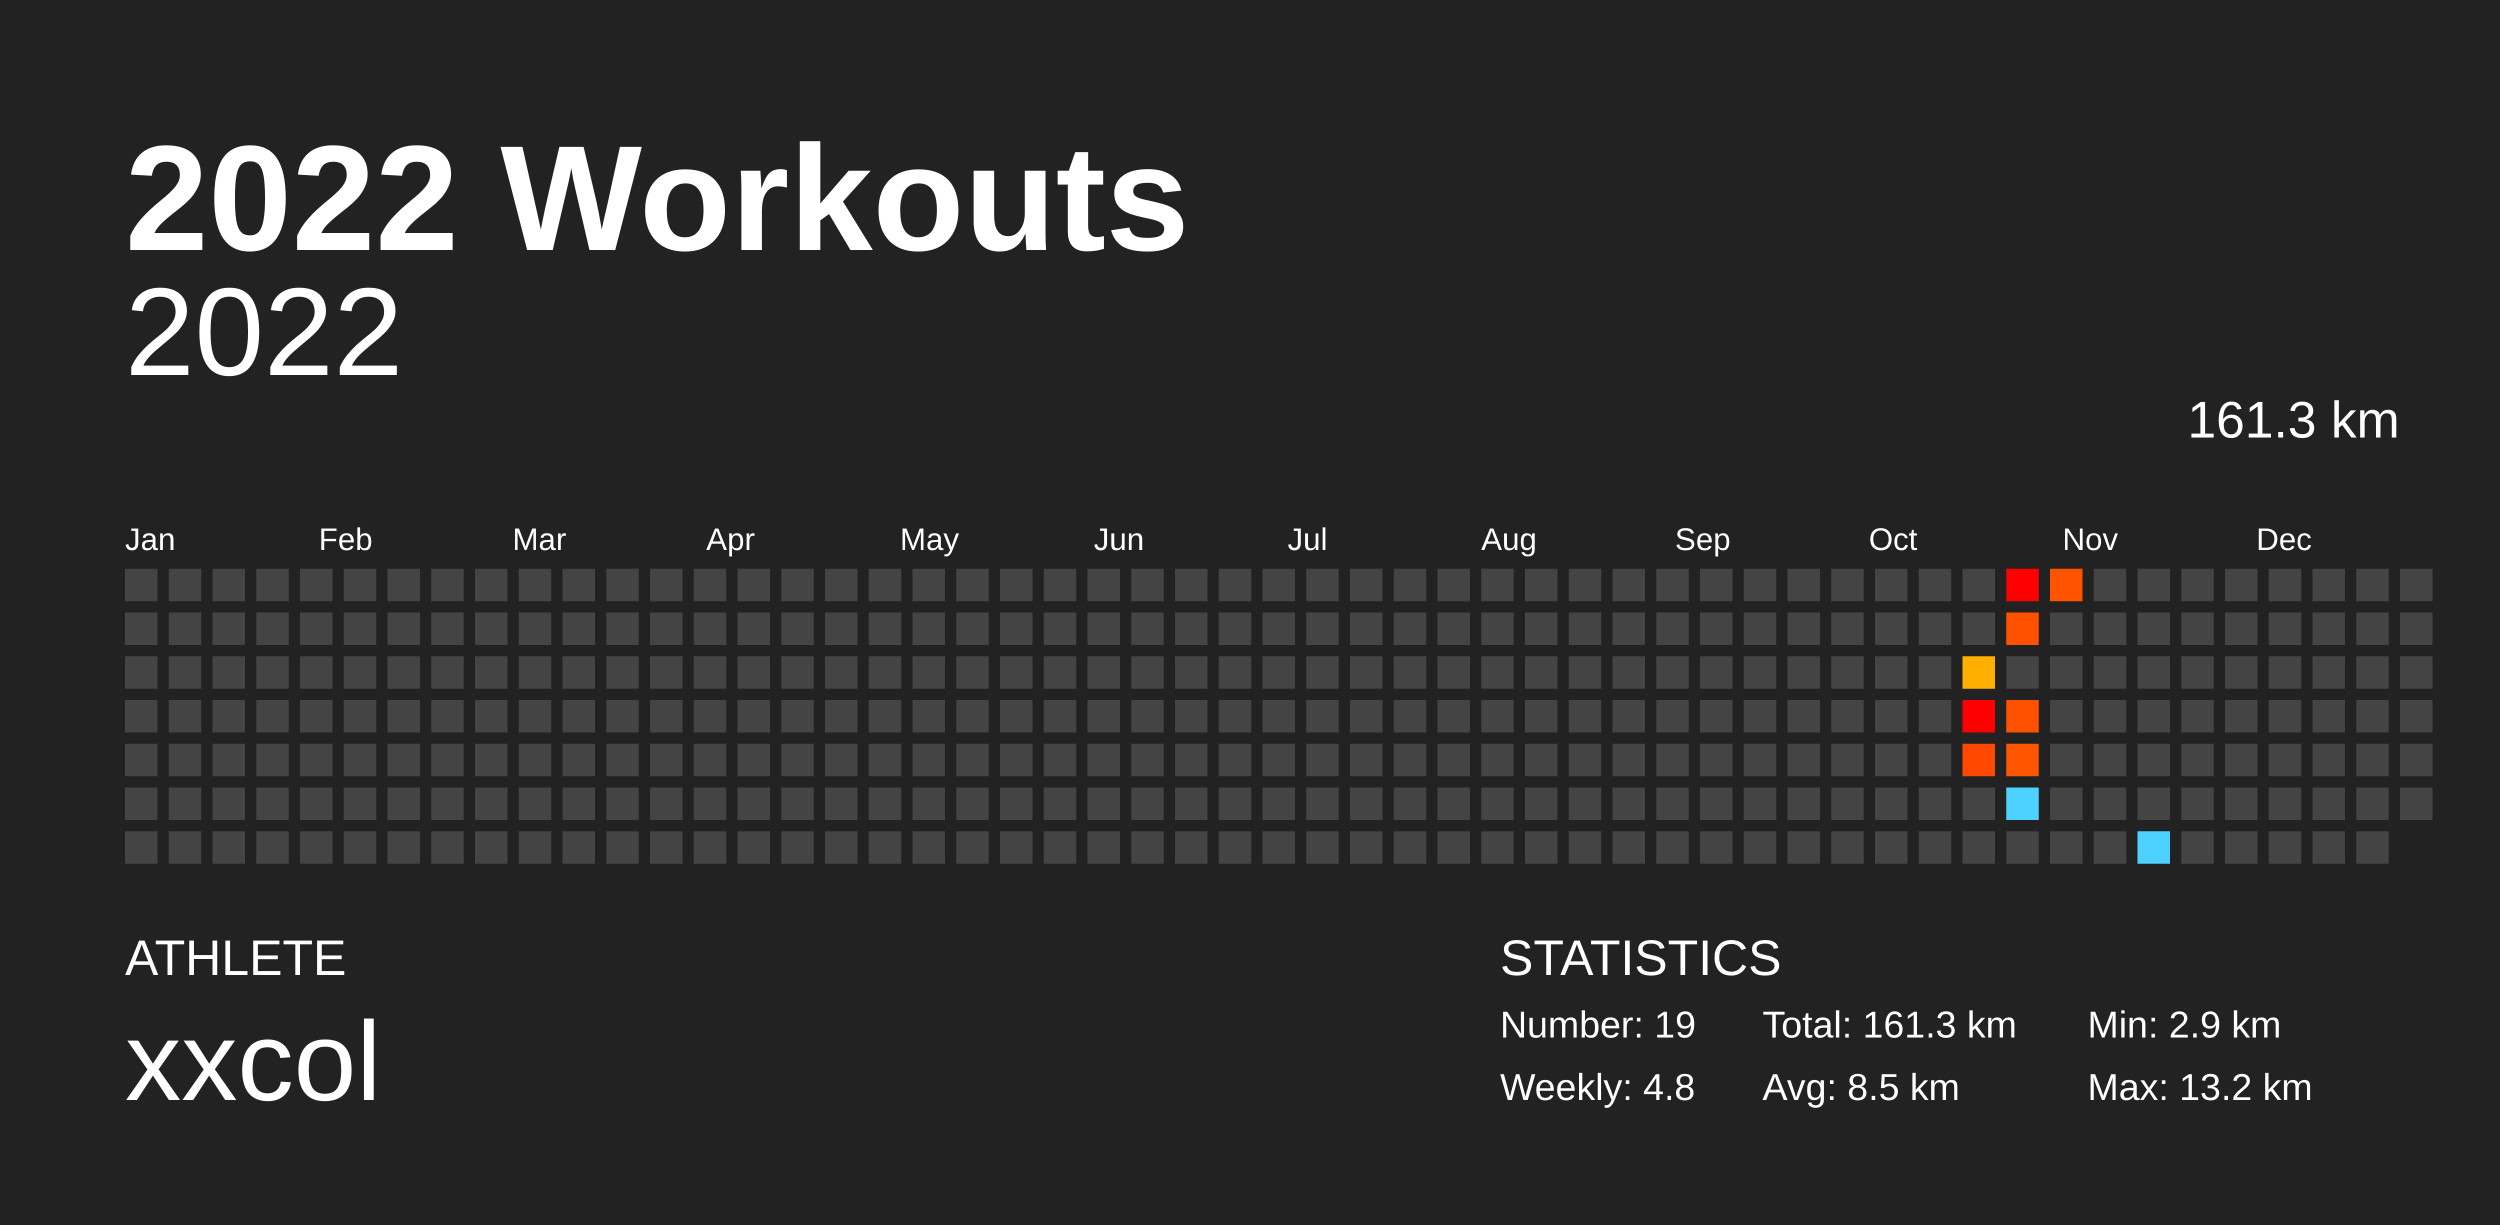
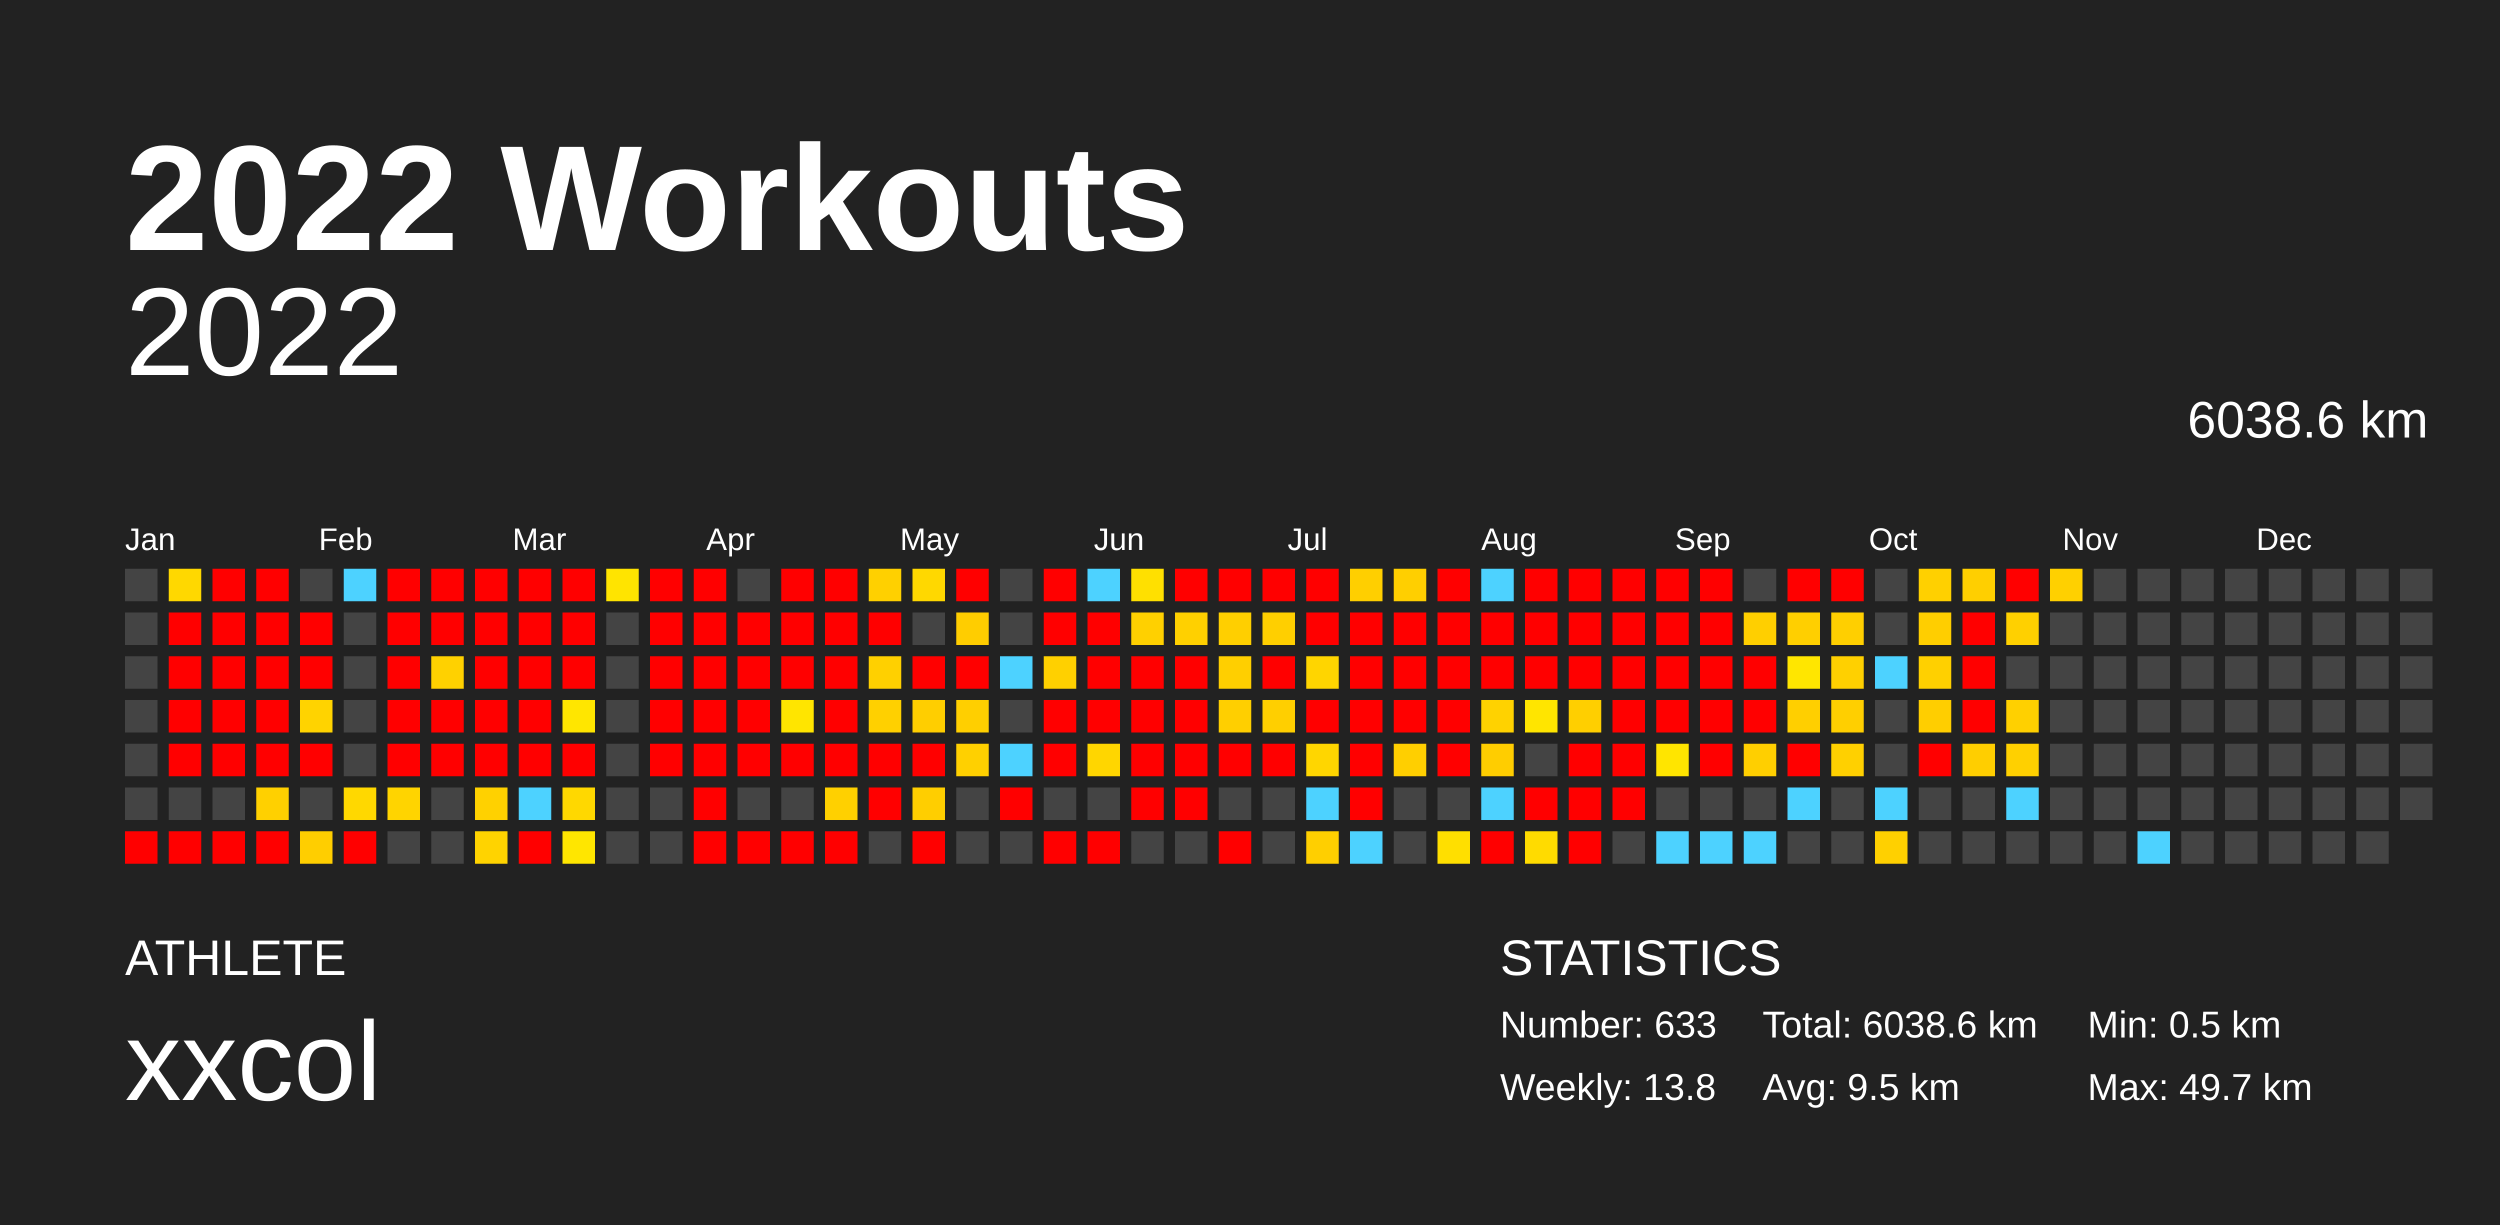
<svg xmlns="http://www.w3.org/2000/svg" baseProfile="full" height="98mm" version="1.1" viewBox="0,0,200,98" width="200mm">
  <defs />
  <rect fill="#222222" height="98" width="200" x="0" y="0" />
  <text fill="#FFFFFF" style="font-size:12px; font-family:Arial; font-weight:bold;" x="10" y="20">2022 Workouts</text>
  <text fill="#FFFFFF" style="font-size:4px; font-family:Arial" x="10" y="78">ATHLETE</text>
  <text fill="#FFFFFF" style="font-size:9px; font-family:Arial" x="10" y="88">xxcol</text>
  <text fill="#FFFFFF" style="font-size:4px; font-family:Arial" x="120" y="78">STATISTICS</text>
-   <text fill="#FFFFFF" style="font-size:3px; font-family:Arial" x="120" y="83">Number: 19</text>
-   <text fill="#FFFFFF" style="font-size:3px; font-family:Arial" x="120" y="88">Weekly: 4.8</text>
-   <text fill="#FFFFFF" style="font-size:3px; font-family:Arial" x="141" y="83">Total: 161.3 km</text>
-   <text fill="#FFFFFF" style="font-size:3px; font-family:Arial" x="141" y="88">Avg: 8.5 km</text>
-   <text fill="#FFFFFF" style="font-size:3px; font-family:Arial" x="167" y="83">Min: 2.9 km</text>
-   <text fill="#FFFFFF" style="font-size:3px; font-family:Arial" x="167" y="88">Max: 13.2 km</text>
+   <text fill="#FFFFFF" style="font-size:3px; font-family:Arial" x="120" y="83">Number: 633</text>
+   <text fill="#FFFFFF" style="font-size:3px; font-family:Arial" x="120" y="88">Weekly: 13.8</text>
+   <text fill="#FFFFFF" style="font-size:3px; font-family:Arial" x="141" y="83">Total: 6038.6 km</text>
+   <text fill="#FFFFFF" style="font-size:3px; font-family:Arial" x="141" y="88">Avg: 9.5 km</text>
+   <text fill="#FFFFFF" style="font-size:3px; font-family:Arial" x="167" y="83">Min: 0.5 km</text>
+   <text fill="#FFFFFF" style="font-size:3px; font-family:Arial" x="167" y="88">Max: 49.7 km</text>
  <text alignment-baseline="hanging" fill="#FFFFFF" style="font-size:10.0px; font-family:Arial;" x="10" y="30">2022</text>
-   <text alignment-baseline="hanging" fill="#FFFFFF" style="font-size:4.125px; font-family:Arial;" x="175" y="35">161.3 km</text>
+   <text alignment-baseline="hanging" fill="#FFFFFF" style="font-size:4.125px; font-family:Arial;" x="175" y="35">6038.6 km</text>
  <text fill="#FFFFFF" style="font-size:2.5px; font-family:Arial" x="10.0" y="44">Jan</text>
  <text fill="#FFFFFF" style="font-size:2.5px; font-family:Arial" x="25.5" y="44">Feb</text>
  <text fill="#FFFFFF" style="font-size:2.5px; font-family:Arial" x="41.0" y="44">Mar</text>
  <text fill="#FFFFFF" style="font-size:2.5px; font-family:Arial" x="56.5" y="44">Apr</text>
  <text fill="#FFFFFF" style="font-size:2.5px; font-family:Arial" x="72.0" y="44">May</text>
  <text fill="#FFFFFF" style="font-size:2.5px; font-family:Arial" x="87.5" y="44">Jun</text>
  <text fill="#FFFFFF" style="font-size:2.5px; font-family:Arial" x="103.0" y="44">Jul</text>
  <text fill="#FFFFFF" style="font-size:2.5px; font-family:Arial" x="118.5" y="44">Aug</text>
  <text fill="#FFFFFF" style="font-size:2.5px; font-family:Arial" x="134.0" y="44">Sep</text>
  <text fill="#FFFFFF" style="font-size:2.5px; font-family:Arial" x="149.5" y="44">Oct</text>
  <text fill="#FFFFFF" style="font-size:2.5px; font-family:Arial" x="165.0" y="44">Nov</text>
  <text fill="#FFFFFF" style="font-size:2.5px; font-family:Arial" x="180.5" y="44">Dec</text>
  <rect fill="#444444" height="2.6" width="2.6" x="10.0" y="45.5" />
  <rect fill="#444444" height="2.6" width="2.6" x="10.0" y="49.0" />
  <rect fill="#444444" height="2.6" width="2.6" x="10.0" y="52.5" />
  <rect fill="#444444" height="2.6" width="2.6" x="10.0" y="56.0" />
  <rect fill="#444444" height="2.6" width="2.6" x="10.0" y="59.5" />
  <rect fill="#444444" height="2.6" width="2.6" x="10.0" y="63.0" />
-   <rect fill="#444444" height="2.6" width="2.6" x="10.0" y="66.5" />
-   <rect fill="#444444" height="2.6" width="2.6" x="13.5" y="45.5" />
-   <rect fill="#444444" height="2.6" width="2.6" x="13.5" y="49.0" />
-   <rect fill="#444444" height="2.6" width="2.6" x="13.5" y="52.5" />
-   <rect fill="#444444" height="2.6" width="2.6" x="13.5" y="56.0" />
-   <rect fill="#444444" height="2.6" width="2.6" x="13.5" y="59.5" />
+   <rect fill="red" height="2.6" width="2.6" x="10.0" y="66.5" />
+   <rect fill="#ffd800" height="2.6" width="2.6" x="13.5" y="45.5" />
+   <rect fill="red" height="2.6" width="2.6" x="13.5" y="49.0" />
+   <rect fill="red" height="2.6" width="2.6" x="13.5" y="52.5" />
+   <rect fill="red" height="2.6" width="2.6" x="13.5" y="56.0" />
+   <rect fill="red" height="2.6" width="2.6" x="13.5" y="59.5" />
  <rect fill="#444444" height="2.6" width="2.6" x="13.5" y="63.0" />
-   <rect fill="#444444" height="2.6" width="2.6" x="13.5" y="66.5" />
-   <rect fill="#444444" height="2.6" width="2.6" x="17.0" y="45.5" />
-   <rect fill="#444444" height="2.6" width="2.6" x="17.0" y="49.0" />
-   <rect fill="#444444" height="2.6" width="2.6" x="17.0" y="52.5" />
-   <rect fill="#444444" height="2.6" width="2.6" x="17.0" y="56.0" />
-   <rect fill="#444444" height="2.6" width="2.6" x="17.0" y="59.5" />
+   <rect fill="red" height="2.6" width="2.6" x="13.5" y="66.5" />
+   <rect fill="red" height="2.6" width="2.6" x="17.0" y="45.5" />
+   <rect fill="red" height="2.6" width="2.6" x="17.0" y="49.0" />
+   <rect fill="red" height="2.6" width="2.6" x="17.0" y="52.5" />
+   <rect fill="red" height="2.6" width="2.6" x="17.0" y="56.0" />
+   <rect fill="red" height="2.6" width="2.6" x="17.0" y="59.5" />
  <rect fill="#444444" height="2.6" width="2.6" x="17.0" y="63.0" />
-   <rect fill="#444444" height="2.6" width="2.6" x="17.0" y="66.5" />
-   <rect fill="#444444" height="2.6" width="2.6" x="20.5" y="45.5" />
-   <rect fill="#444444" height="2.6" width="2.6" x="20.5" y="49.0" />
-   <rect fill="#444444" height="2.6" width="2.6" x="20.5" y="52.5" />
-   <rect fill="#444444" height="2.6" width="2.6" x="20.5" y="56.0" />
-   <rect fill="#444444" height="2.6" width="2.6" x="20.5" y="59.5" />
-   <rect fill="#444444" height="2.6" width="2.6" x="20.5" y="63.0" />
-   <rect fill="#444444" height="2.6" width="2.6" x="20.5" y="66.5" />
+   <rect fill="red" height="2.6" width="2.6" x="17.0" y="66.5" />
+   <rect fill="red" height="2.6" width="2.6" x="20.5" y="45.5" />
+   <rect fill="red" height="2.6" width="2.6" x="20.5" y="49.0" />
+   <rect fill="red" height="2.6" width="2.6" x="20.5" y="52.5" />
+   <rect fill="red" height="2.6" width="2.6" x="20.5" y="56.0" />
+   <rect fill="red" height="2.6" width="2.6" x="20.5" y="59.5" />
+   <rect fill="#ffd000" height="2.6" width="2.6" x="20.5" y="63.0" />
+   <rect fill="red" height="2.6" width="2.6" x="20.5" y="66.5" />
  <rect fill="#444444" height="2.6" width="2.6" x="24.0" y="45.5" />
-   <rect fill="#444444" height="2.6" width="2.6" x="24.0" y="49.0" />
-   <rect fill="#444444" height="2.6" width="2.6" x="24.0" y="52.5" />
-   <rect fill="#444444" height="2.6" width="2.6" x="24.0" y="56.0" />
-   <rect fill="#444444" height="2.6" width="2.6" x="24.0" y="59.5" />
+   <rect fill="red" height="2.6" width="2.6" x="24.0" y="49.0" />
+   <rect fill="red" height="2.6" width="2.6" x="24.0" y="52.5" />
+   <rect fill="#ffd300" height="2.6" width="2.6" x="24.0" y="56.0" />
+   <rect fill="red" height="2.6" width="2.6" x="24.0" y="59.5" />
  <rect fill="#444444" height="2.6" width="2.6" x="24.0" y="63.0" />
-   <rect fill="#444444" height="2.6" width="2.6" x="24.0" y="66.5" />
-   <rect fill="#444444" height="2.6" width="2.6" x="27.5" y="45.5" />
+   <rect fill="#ffce00" height="2.6" width="2.6" x="24.0" y="66.5" />
+   <rect fill="#4dd2ff" height="2.6" width="2.6" x="27.5" y="45.5" />
  <rect fill="#444444" height="2.6" width="2.6" x="27.5" y="49.0" />
  <rect fill="#444444" height="2.6" width="2.6" x="27.5" y="52.5" />
  <rect fill="#444444" height="2.6" width="2.6" x="27.5" y="56.0" />
  <rect fill="#444444" height="2.6" width="2.6" x="27.5" y="59.5" />
-   <rect fill="#444444" height="2.6" width="2.6" x="27.5" y="63.0" />
-   <rect fill="#444444" height="2.6" width="2.6" x="27.5" y="66.5" />
-   <rect fill="#444444" height="2.6" width="2.6" x="31.0" y="45.5" />
-   <rect fill="#444444" height="2.6" width="2.6" x="31.0" y="49.0" />
-   <rect fill="#444444" height="2.6" width="2.6" x="31.0" y="52.5" />
-   <rect fill="#444444" height="2.6" width="2.6" x="31.0" y="56.0" />
-   <rect fill="#444444" height="2.6" width="2.6" x="31.0" y="59.5" />
-   <rect fill="#444444" height="2.6" width="2.6" x="31.0" y="63.0" />
+   <rect fill="#ffd800" height="2.6" width="2.6" x="27.5" y="63.0" />
+   <rect fill="red" height="2.6" width="2.6" x="27.5" y="66.5" />
+   <rect fill="red" height="2.6" width="2.6" x="31.0" y="45.5" />
+   <rect fill="red" height="2.6" width="2.6" x="31.0" y="49.0" />
+   <rect fill="red" height="2.6" width="2.6" x="31.0" y="52.5" />
+   <rect fill="red" height="2.6" width="2.6" x="31.0" y="56.0" />
+   <rect fill="red" height="2.6" width="2.6" x="31.0" y="59.5" />
+   <rect fill="#ffd400" height="2.6" width="2.6" x="31.0" y="63.0" />
  <rect fill="#444444" height="2.6" width="2.6" x="31.0" y="66.5" />
-   <rect fill="#444444" height="2.6" width="2.6" x="34.5" y="45.5" />
-   <rect fill="#444444" height="2.6" width="2.6" x="34.5" y="49.0" />
-   <rect fill="#444444" height="2.6" width="2.6" x="34.5" y="52.5" />
-   <rect fill="#444444" height="2.6" width="2.6" x="34.5" y="56.0" />
-   <rect fill="#444444" height="2.6" width="2.6" x="34.5" y="59.5" />
+   <rect fill="red" height="2.6" width="2.6" x="34.5" y="45.5" />
+   <rect fill="red" height="2.6" width="2.6" x="34.5" y="49.0" />
+   <rect fill="#ffd100" height="2.6" width="2.6" x="34.5" y="52.5" />
+   <rect fill="red" height="2.6" width="2.6" x="34.5" y="56.0" />
+   <rect fill="red" height="2.6" width="2.6" x="34.5" y="59.5" />
  <rect fill="#444444" height="2.6" width="2.6" x="34.5" y="63.0" />
  <rect fill="#444444" height="2.6" width="2.6" x="34.5" y="66.5" />
-   <rect fill="#444444" height="2.6" width="2.6" x="38.0" y="45.5" />
-   <rect fill="#444444" height="2.6" width="2.6" x="38.0" y="49.0" />
-   <rect fill="#444444" height="2.6" width="2.6" x="38.0" y="52.5" />
-   <rect fill="#444444" height="2.6" width="2.6" x="38.0" y="56.0" />
-   <rect fill="#444444" height="2.6" width="2.6" x="38.0" y="59.5" />
-   <rect fill="#444444" height="2.6" width="2.6" x="38.0" y="63.0" />
-   <rect fill="#444444" height="2.6" width="2.6" x="38.0" y="66.5" />
-   <rect fill="#444444" height="2.6" width="2.6" x="41.5" y="45.5" />
-   <rect fill="#444444" height="2.6" width="2.6" x="41.5" y="49.0" />
-   <rect fill="#444444" height="2.6" width="2.6" x="41.5" y="52.5" />
-   <rect fill="#444444" height="2.6" width="2.6" x="41.5" y="56.0" />
-   <rect fill="#444444" height="2.6" width="2.6" x="41.5" y="59.5" />
-   <rect fill="#444444" height="2.6" width="2.6" x="41.5" y="63.0" />
-   <rect fill="#444444" height="2.6" width="2.6" x="41.5" y="66.5" />
-   <rect fill="#444444" height="2.6" width="2.6" x="45.0" y="45.5" />
-   <rect fill="#444444" height="2.6" width="2.6" x="45.0" y="49.0" />
-   <rect fill="#444444" height="2.6" width="2.6" x="45.0" y="52.5" />
-   <rect fill="#444444" height="2.6" width="2.6" x="45.0" y="56.0" />
-   <rect fill="#444444" height="2.6" width="2.6" x="45.0" y="59.5" />
-   <rect fill="#444444" height="2.6" width="2.6" x="45.0" y="63.0" />
-   <rect fill="#444444" height="2.6" width="2.6" x="45.0" y="66.5" />
-   <rect fill="#444444" height="2.6" width="2.6" x="48.5" y="45.5" />
+   <rect fill="red" height="2.6" width="2.6" x="38.0" y="45.5" />
+   <rect fill="red" height="2.6" width="2.6" x="38.0" y="49.0" />
+   <rect fill="red" height="2.6" width="2.6" x="38.0" y="52.5" />
+   <rect fill="red" height="2.6" width="2.6" x="38.0" y="56.0" />
+   <rect fill="red" height="2.6" width="2.6" x="38.0" y="59.5" />
+   <rect fill="#ffd100" height="2.6" width="2.6" x="38.0" y="63.0" />
+   <rect fill="#ffd300" height="2.6" width="2.6" x="38.0" y="66.5" />
+   <rect fill="red" height="2.6" width="2.6" x="41.5" y="45.5" />
+   <rect fill="red" height="2.6" width="2.6" x="41.5" y="49.0" />
+   <rect fill="red" height="2.6" width="2.6" x="41.5" y="52.5" />
+   <rect fill="red" height="2.6" width="2.6" x="41.5" y="56.0" />
+   <rect fill="red" height="2.6" width="2.6" x="41.5" y="59.5" />
+   <rect fill="#4dd2ff" height="2.6" width="2.6" x="41.5" y="63.0" />
+   <rect fill="red" height="2.6" width="2.6" x="41.5" y="66.5" />
+   <rect fill="red" height="2.6" width="2.6" x="45.0" y="45.5" />
+   <rect fill="red" height="2.6" width="2.6" x="45.0" y="49.0" />
+   <rect fill="red" height="2.6" width="2.6" x="45.0" y="52.5" />
+   <rect fill="#ffe600" height="2.6" width="2.6" x="45.0" y="56.0" />
+   <rect fill="red" height="2.6" width="2.6" x="45.0" y="59.5" />
+   <rect fill="#ffd800" height="2.6" width="2.6" x="45.0" y="63.0" />
+   <rect fill="#ffe600" height="2.6" width="2.6" x="45.0" y="66.5" />
+   <rect fill="#ffe400" height="2.6" width="2.6" x="48.5" y="45.5" />
  <rect fill="#444444" height="2.6" width="2.6" x="48.5" y="49.0" />
  <rect fill="#444444" height="2.6" width="2.6" x="48.5" y="52.5" />
  <rect fill="#444444" height="2.6" width="2.6" x="48.5" y="56.0" />
  <rect fill="#444444" height="2.6" width="2.6" x="48.5" y="59.5" />
  <rect fill="#444444" height="2.6" width="2.6" x="48.5" y="63.0" />
  <rect fill="#444444" height="2.6" width="2.6" x="48.5" y="66.5" />
-   <rect fill="#444444" height="2.6" width="2.6" x="52.0" y="45.5" />
-   <rect fill="#444444" height="2.6" width="2.6" x="52.0" y="49.0" />
-   <rect fill="#444444" height="2.6" width="2.6" x="52.0" y="52.5" />
-   <rect fill="#444444" height="2.6" width="2.6" x="52.0" y="56.0" />
-   <rect fill="#444444" height="2.6" width="2.6" x="52.0" y="59.5" />
+   <rect fill="red" height="2.6" width="2.6" x="52.0" y="45.5" />
+   <rect fill="red" height="2.6" width="2.6" x="52.0" y="49.0" />
+   <rect fill="red" height="2.6" width="2.6" x="52.0" y="52.5" />
+   <rect fill="red" height="2.6" width="2.6" x="52.0" y="56.0" />
+   <rect fill="red" height="2.6" width="2.6" x="52.0" y="59.5" />
  <rect fill="#444444" height="2.6" width="2.6" x="52.0" y="63.0" />
  <rect fill="#444444" height="2.6" width="2.6" x="52.0" y="66.5" />
-   <rect fill="#444444" height="2.6" width="2.6" x="55.5" y="45.5" />
-   <rect fill="#444444" height="2.6" width="2.6" x="55.5" y="49.0" />
-   <rect fill="#444444" height="2.6" width="2.6" x="55.5" y="52.5" />
-   <rect fill="#444444" height="2.6" width="2.6" x="55.5" y="56.0" />
-   <rect fill="#444444" height="2.6" width="2.6" x="55.5" y="59.5" />
-   <rect fill="#444444" height="2.6" width="2.6" x="55.5" y="63.0" />
-   <rect fill="#444444" height="2.6" width="2.6" x="55.5" y="66.5" />
+   <rect fill="red" height="2.6" width="2.6" x="55.5" y="45.5" />
+   <rect fill="red" height="2.6" width="2.6" x="55.5" y="49.0" />
+   <rect fill="red" height="2.6" width="2.6" x="55.5" y="52.5" />
+   <rect fill="red" height="2.6" width="2.6" x="55.5" y="56.0" />
+   <rect fill="red" height="2.6" width="2.6" x="55.5" y="59.5" />
+   <rect fill="red" height="2.6" width="2.6" x="55.5" y="63.0" />
+   <rect fill="red" height="2.6" width="2.6" x="55.5" y="66.5" />
  <rect fill="#444444" height="2.6" width="2.6" x="59.0" y="45.5" />
-   <rect fill="#444444" height="2.6" width="2.6" x="59.0" y="49.0" />
-   <rect fill="#444444" height="2.6" width="2.6" x="59.0" y="52.5" />
-   <rect fill="#444444" height="2.6" width="2.6" x="59.0" y="56.0" />
-   <rect fill="#444444" height="2.6" width="2.6" x="59.0" y="59.5" />
+   <rect fill="red" height="2.6" width="2.6" x="59.0" y="49.0" />
+   <rect fill="red" height="2.6" width="2.6" x="59.0" y="52.5" />
+   <rect fill="red" height="2.6" width="2.6" x="59.0" y="56.0" />
+   <rect fill="red" height="2.6" width="2.6" x="59.0" y="59.5" />
  <rect fill="#444444" height="2.6" width="2.6" x="59.0" y="63.0" />
-   <rect fill="#444444" height="2.6" width="2.6" x="59.0" y="66.5" />
-   <rect fill="#444444" height="2.6" width="2.6" x="62.5" y="45.5" />
-   <rect fill="#444444" height="2.6" width="2.6" x="62.5" y="49.0" />
-   <rect fill="#444444" height="2.6" width="2.6" x="62.5" y="52.5" />
-   <rect fill="#444444" height="2.6" width="2.6" x="62.5" y="56.0" />
-   <rect fill="#444444" height="2.6" width="2.6" x="62.5" y="59.5" />
+   <rect fill="red" height="2.6" width="2.6" x="59.0" y="66.5" />
+   <rect fill="red" height="2.6" width="2.6" x="62.5" y="45.5" />
+   <rect fill="red" height="2.6" width="2.6" x="62.5" y="49.0" />
+   <rect fill="red" height="2.6" width="2.6" x="62.5" y="52.5" />
+   <rect fill="#ffe500" height="2.6" width="2.6" x="62.5" y="56.0" />
+   <rect fill="red" height="2.6" width="2.6" x="62.5" y="59.5" />
  <rect fill="#444444" height="2.6" width="2.6" x="62.5" y="63.0" />
-   <rect fill="#444444" height="2.6" width="2.6" x="62.5" y="66.5" />
-   <rect fill="#444444" height="2.6" width="2.6" x="66.0" y="45.5" />
-   <rect fill="#444444" height="2.6" width="2.6" x="66.0" y="49.0" />
-   <rect fill="#444444" height="2.6" width="2.6" x="66.0" y="52.5" />
-   <rect fill="#444444" height="2.6" width="2.6" x="66.0" y="56.0" />
-   <rect fill="#444444" height="2.6" width="2.6" x="66.0" y="59.5" />
-   <rect fill="#444444" height="2.6" width="2.6" x="66.0" y="63.0" />
-   <rect fill="#444444" height="2.6" width="2.6" x="66.0" y="66.5" />
-   <rect fill="#444444" height="2.6" width="2.6" x="69.5" y="45.5" />
-   <rect fill="#444444" height="2.6" width="2.6" x="69.5" y="49.0" />
-   <rect fill="#444444" height="2.6" width="2.6" x="69.5" y="52.5" />
-   <rect fill="#444444" height="2.6" width="2.6" x="69.5" y="56.0" />
-   <rect fill="#444444" height="2.6" width="2.6" x="69.5" y="59.5" />
-   <rect fill="#444444" height="2.6" width="2.6" x="69.5" y="63.0" />
+   <rect fill="red" height="2.6" width="2.6" x="62.5" y="66.5" />
+   <rect fill="red" height="2.6" width="2.6" x="66.0" y="45.5" />
+   <rect fill="red" height="2.6" width="2.6" x="66.0" y="49.0" />
+   <rect fill="red" height="2.6" width="2.6" x="66.0" y="52.5" />
+   <rect fill="red" height="2.6" width="2.6" x="66.0" y="56.0" />
+   <rect fill="red" height="2.6" width="2.6" x="66.0" y="59.5" />
+   <rect fill="#ffd000" height="2.6" width="2.6" x="66.0" y="63.0" />
+   <rect fill="red" height="2.6" width="2.6" x="66.0" y="66.5" />
+   <rect fill="#ffd000" height="2.6" width="2.6" x="69.5" y="45.5" />
+   <rect fill="red" height="2.6" width="2.6" x="69.5" y="49.0" />
+   <rect fill="#ffd000" height="2.6" width="2.6" x="69.5" y="52.5" />
+   <rect fill="#ffd000" height="2.6" width="2.6" x="69.5" y="56.0" />
+   <rect fill="red" height="2.6" width="2.6" x="69.5" y="59.5" />
+   <rect fill="red" height="2.6" width="2.6" x="69.5" y="63.0" />
  <rect fill="#444444" height="2.6" width="2.6" x="69.5" y="66.5" />
-   <rect fill="#444444" height="2.6" width="2.6" x="73.0" y="45.5" />
+   <rect fill="#ffd800" height="2.6" width="2.6" x="73.0" y="45.5" />
  <rect fill="#444444" height="2.6" width="2.6" x="73.0" y="49.0" />
-   <rect fill="#444444" height="2.6" width="2.6" x="73.0" y="52.5" />
-   <rect fill="#444444" height="2.6" width="2.6" x="73.0" y="56.0" />
-   <rect fill="#444444" height="2.6" width="2.6" x="73.0" y="59.5" />
-   <rect fill="#444444" height="2.6" width="2.6" x="73.0" y="63.0" />
-   <rect fill="#444444" height="2.6" width="2.6" x="73.0" y="66.5" />
-   <rect fill="#444444" height="2.6" width="2.6" x="76.5" y="45.5" />
-   <rect fill="#444444" height="2.6" width="2.6" x="76.5" y="49.0" />
-   <rect fill="#444444" height="2.6" width="2.6" x="76.5" y="52.5" />
-   <rect fill="#444444" height="2.6" width="2.6" x="76.5" y="56.0" />
-   <rect fill="#444444" height="2.6" width="2.6" x="76.5" y="59.5" />
+   <rect fill="red" height="2.6" width="2.6" x="73.0" y="52.5" />
+   <rect fill="#ffce00" height="2.6" width="2.6" x="73.0" y="56.0" />
+   <rect fill="red" height="2.6" width="2.6" x="73.0" y="59.5" />
+   <rect fill="#ffce00" height="2.6" width="2.6" x="73.0" y="63.0" />
+   <rect fill="red" height="2.6" width="2.6" x="73.0" y="66.5" />
+   <rect fill="red" height="2.6" width="2.6" x="76.5" y="45.5" />
+   <rect fill="#ffcd00" height="2.6" width="2.6" x="76.5" y="49.0" />
+   <rect fill="red" height="2.6" width="2.6" x="76.5" y="52.5" />
+   <rect fill="#ffcf00" height="2.6" width="2.6" x="76.5" y="56.0" />
+   <rect fill="#ffd000" height="2.6" width="2.6" x="76.5" y="59.5" />
  <rect fill="#444444" height="2.6" width="2.6" x="76.5" y="63.0" />
  <rect fill="#444444" height="2.6" width="2.6" x="76.5" y="66.5" />
  <rect fill="#444444" height="2.6" width="2.6" x="80.0" y="45.5" />
  <rect fill="#444444" height="2.6" width="2.6" x="80.0" y="49.0" />
-   <rect fill="#444444" height="2.6" width="2.6" x="80.0" y="52.5" />
+   <rect fill="#4dd2ff" height="2.6" width="2.6" x="80.0" y="52.5" />
  <rect fill="#444444" height="2.6" width="2.6" x="80.0" y="56.0" />
-   <rect fill="#444444" height="2.6" width="2.6" x="80.0" y="59.5" />
-   <rect fill="#444444" height="2.6" width="2.6" x="80.0" y="63.0" />
+   <rect fill="#4dd2ff" height="2.6" width="2.6" x="80.0" y="59.5" />
+   <rect fill="red" height="2.6" width="2.6" x="80.0" y="63.0" />
  <rect fill="#444444" height="2.6" width="2.6" x="80.0" y="66.5" />
-   <rect fill="#444444" height="2.6" width="2.6" x="83.5" y="45.5" />
-   <rect fill="#444444" height="2.6" width="2.6" x="83.5" y="49.0" />
-   <rect fill="#444444" height="2.6" width="2.6" x="83.5" y="52.5" />
-   <rect fill="#444444" height="2.6" width="2.6" x="83.5" y="56.0" />
-   <rect fill="#444444" height="2.6" width="2.6" x="83.5" y="59.5" />
+   <rect fill="red" height="2.6" width="2.6" x="83.5" y="45.5" />
+   <rect fill="red" height="2.6" width="2.6" x="83.5" y="49.0" />
+   <rect fill="#ffd000" height="2.6" width="2.6" x="83.5" y="52.5" />
+   <rect fill="red" height="2.6" width="2.6" x="83.5" y="56.0" />
+   <rect fill="red" height="2.6" width="2.6" x="83.5" y="59.5" />
  <rect fill="#444444" height="2.6" width="2.6" x="83.5" y="63.0" />
-   <rect fill="#444444" height="2.6" width="2.6" x="83.5" y="66.5" />
-   <rect fill="#444444" height="2.6" width="2.6" x="87.0" y="45.5" />
-   <rect fill="#444444" height="2.6" width="2.6" x="87.0" y="49.0" />
-   <rect fill="#444444" height="2.6" width="2.6" x="87.0" y="52.5" />
-   <rect fill="#444444" height="2.6" width="2.6" x="87.0" y="56.0" />
-   <rect fill="#444444" height="2.6" width="2.6" x="87.0" y="59.5" />
+   <rect fill="red" height="2.6" width="2.6" x="83.5" y="66.5" />
+   <rect fill="#4dd2ff" height="2.6" width="2.6" x="87.0" y="45.5" />
+   <rect fill="red" height="2.6" width="2.6" x="87.0" y="49.0" />
+   <rect fill="red" height="2.6" width="2.6" x="87.0" y="52.5" />
+   <rect fill="red" height="2.6" width="2.6" x="87.0" y="56.0" />
+   <rect fill="#ffd600" height="2.6" width="2.6" x="87.0" y="59.5" />
  <rect fill="#444444" height="2.6" width="2.6" x="87.0" y="63.0" />
-   <rect fill="#444444" height="2.6" width="2.6" x="87.0" y="66.5" />
-   <rect fill="#444444" height="2.6" width="2.6" x="90.5" y="45.5" />
-   <rect fill="#444444" height="2.6" width="2.6" x="90.5" y="49.0" />
-   <rect fill="#444444" height="2.6" width="2.6" x="90.5" y="52.5" />
-   <rect fill="#444444" height="2.6" width="2.6" x="90.5" y="56.0" />
-   <rect fill="#444444" height="2.6" width="2.6" x="90.5" y="59.5" />
-   <rect fill="#444444" height="2.6" width="2.6" x="90.5" y="63.0" />
+   <rect fill="red" height="2.6" width="2.6" x="87.0" y="66.5" />
+   <rect fill="#ffe000" height="2.6" width="2.6" x="90.5" y="45.5" />
+   <rect fill="#ffd000" height="2.6" width="2.6" x="90.5" y="49.0" />
+   <rect fill="red" height="2.6" width="2.6" x="90.5" y="52.5" />
+   <rect fill="red" height="2.6" width="2.6" x="90.5" y="56.0" />
+   <rect fill="red" height="2.6" width="2.6" x="90.5" y="59.5" />
+   <rect fill="red" height="2.6" width="2.6" x="90.5" y="63.0" />
  <rect fill="#444444" height="2.6" width="2.6" x="90.5" y="66.5" />
-   <rect fill="#444444" height="2.6" width="2.6" x="94.0" y="45.5" />
-   <rect fill="#444444" height="2.6" width="2.6" x="94.0" y="49.0" />
-   <rect fill="#444444" height="2.6" width="2.6" x="94.0" y="52.5" />
-   <rect fill="#444444" height="2.6" width="2.6" x="94.0" y="56.0" />
-   <rect fill="#444444" height="2.6" width="2.6" x="94.0" y="59.5" />
-   <rect fill="#444444" height="2.6" width="2.6" x="94.0" y="63.0" />
+   <rect fill="red" height="2.6" width="2.6" x="94.0" y="45.5" />
+   <rect fill="#ffd000" height="2.6" width="2.6" x="94.0" y="49.0" />
+   <rect fill="red" height="2.6" width="2.6" x="94.0" y="52.5" />
+   <rect fill="red" height="2.6" width="2.6" x="94.0" y="56.0" />
+   <rect fill="red" height="2.6" width="2.6" x="94.0" y="59.5" />
+   <rect fill="red" height="2.6" width="2.6" x="94.0" y="63.0" />
  <rect fill="#444444" height="2.6" width="2.6" x="94.0" y="66.5" />
-   <rect fill="#444444" height="2.6" width="2.6" x="97.5" y="45.5" />
-   <rect fill="#444444" height="2.6" width="2.6" x="97.5" y="49.0" />
-   <rect fill="#444444" height="2.6" width="2.6" x="97.5" y="52.5" />
-   <rect fill="#444444" height="2.6" width="2.6" x="97.5" y="56.0" />
-   <rect fill="#444444" height="2.6" width="2.6" x="97.5" y="59.5" />
+   <rect fill="red" height="2.6" width="2.6" x="97.5" y="45.5" />
+   <rect fill="#ffcf00" height="2.6" width="2.6" x="97.5" y="49.0" />
+   <rect fill="#ffcf00" height="2.6" width="2.6" x="97.5" y="52.5" />
+   <rect fill="#ffcf00" height="2.6" width="2.6" x="97.5" y="56.0" />
+   <rect fill="red" height="2.6" width="2.6" x="97.5" y="59.5" />
  <rect fill="#444444" height="2.6" width="2.6" x="97.5" y="63.0" />
-   <rect fill="#444444" height="2.6" width="2.6" x="97.5" y="66.5" />
-   <rect fill="#444444" height="2.6" width="2.6" x="101.0" y="45.5" />
-   <rect fill="#444444" height="2.6" width="2.6" x="101.0" y="49.0" />
-   <rect fill="#444444" height="2.6" width="2.6" x="101.0" y="52.5" />
-   <rect fill="#444444" height="2.6" width="2.6" x="101.0" y="56.0" />
-   <rect fill="#444444" height="2.6" width="2.6" x="101.0" y="59.5" />
+   <rect fill="red" height="2.6" width="2.6" x="97.5" y="66.5" />
+   <rect fill="red" height="2.6" width="2.6" x="101.0" y="45.5" />
+   <rect fill="#ffcf00" height="2.6" width="2.6" x="101.0" y="49.0" />
+   <rect fill="red" height="2.6" width="2.6" x="101.0" y="52.5" />
+   <rect fill="#ffcf00" height="2.6" width="2.6" x="101.0" y="56.0" />
+   <rect fill="red" height="2.6" width="2.6" x="101.0" y="59.5" />
  <rect fill="#444444" height="2.6" width="2.6" x="101.0" y="63.0" />
  <rect fill="#444444" height="2.6" width="2.6" x="101.0" y="66.5" />
-   <rect fill="#444444" height="2.6" width="2.6" x="104.5" y="45.5" />
-   <rect fill="#444444" height="2.6" width="2.6" x="104.5" y="49.0" />
-   <rect fill="#444444" height="2.6" width="2.6" x="104.5" y="52.5" />
-   <rect fill="#444444" height="2.6" width="2.6" x="104.5" y="56.0" />
-   <rect fill="#444444" height="2.6" width="2.6" x="104.5" y="59.5" />
-   <rect fill="#444444" height="2.6" width="2.6" x="104.5" y="63.0" />
-   <rect fill="#444444" height="2.6" width="2.6" x="104.5" y="66.5" />
-   <rect fill="#444444" height="2.6" width="2.6" x="108.0" y="45.5" />
-   <rect fill="#444444" height="2.6" width="2.6" x="108.0" y="49.0" />
-   <rect fill="#444444" height="2.6" width="2.6" x="108.0" y="52.5" />
-   <rect fill="#444444" height="2.6" width="2.6" x="108.0" y="56.0" />
-   <rect fill="#444444" height="2.6" width="2.6" x="108.0" y="59.5" />
-   <rect fill="#444444" height="2.6" width="2.6" x="108.0" y="63.0" />
-   <rect fill="#444444" height="2.6" width="2.6" x="108.0" y="66.5" />
-   <rect fill="#444444" height="2.6" width="2.6" x="111.5" y="45.5" />
-   <rect fill="#444444" height="2.6" width="2.6" x="111.5" y="49.0" />
-   <rect fill="#444444" height="2.6" width="2.6" x="111.5" y="52.5" />
-   <rect fill="#444444" height="2.6" width="2.6" x="111.5" y="56.0" />
-   <rect fill="#444444" height="2.6" width="2.6" x="111.5" y="59.5" />
+   <rect fill="red" height="2.6" width="2.6" x="104.5" y="45.5" />
+   <rect fill="red" height="2.6" width="2.6" x="104.5" y="49.0" />
+   <rect fill="#ffd500" height="2.6" width="2.6" x="104.5" y="52.5" />
+   <rect fill="red" height="2.6" width="2.6" x="104.5" y="56.0" />
+   <rect fill="#ffd600" height="2.6" width="2.6" x="104.5" y="59.5" />
+   <rect fill="#4dd2ff" height="2.6" width="2.6" x="104.5" y="63.0" />
+   <rect fill="#ffcf00" height="2.6" width="2.6" x="104.5" y="66.5" />
+   <rect fill="#ffcf00" height="2.6" width="2.6" x="108.0" y="45.5" />
+   <rect fill="red" height="2.6" width="2.6" x="108.0" y="49.0" />
+   <rect fill="red" height="2.6" width="2.6" x="108.0" y="52.5" />
+   <rect fill="red" height="2.6" width="2.6" x="108.0" y="56.0" />
+   <rect fill="red" height="2.6" width="2.6" x="108.0" y="59.5" />
+   <rect fill="red" height="2.6" width="2.6" x="108.0" y="63.0" />
+   <rect fill="#4dd2ff" height="2.6" width="2.6" x="108.0" y="66.5" />
+   <rect fill="#ffcf00" height="2.6" width="2.6" x="111.5" y="45.5" />
+   <rect fill="red" height="2.6" width="2.6" x="111.5" y="49.0" />
+   <rect fill="red" height="2.6" width="2.6" x="111.5" y="52.5" />
+   <rect fill="red" height="2.6" width="2.6" x="111.5" y="56.0" />
+   <rect fill="#ffcf00" height="2.6" width="2.6" x="111.5" y="59.5" />
  <rect fill="#444444" height="2.6" width="2.6" x="111.5" y="63.0" />
  <rect fill="#444444" height="2.6" width="2.6" x="111.5" y="66.5" />
-   <rect fill="#444444" height="2.6" width="2.6" x="115.0" y="45.5" />
-   <rect fill="#444444" height="2.6" width="2.6" x="115.0" y="49.0" />
-   <rect fill="#444444" height="2.6" width="2.6" x="115.0" y="52.5" />
-   <rect fill="#444444" height="2.6" width="2.6" x="115.0" y="56.0" />
-   <rect fill="#444444" height="2.6" width="2.6" x="115.0" y="59.5" />
+   <rect fill="red" height="2.6" width="2.6" x="115.0" y="45.5" />
+   <rect fill="red" height="2.6" width="2.6" x="115.0" y="49.0" />
+   <rect fill="red" height="2.6" width="2.6" x="115.0" y="52.5" />
+   <rect fill="red" height="2.6" width="2.6" x="115.0" y="56.0" />
+   <rect fill="red" height="2.6" width="2.6" x="115.0" y="59.5" />
  <rect fill="#444444" height="2.6" width="2.6" x="115.0" y="63.0" />
-   <rect fill="#444444" height="2.6" width="2.6" x="115.0" y="66.5" />
-   <rect fill="#444444" height="2.6" width="2.6" x="118.5" y="45.5" />
-   <rect fill="#444444" height="2.6" width="2.6" x="118.5" y="49.0" />
-   <rect fill="#444444" height="2.6" width="2.6" x="118.5" y="52.5" />
-   <rect fill="#444444" height="2.6" width="2.6" x="118.5" y="56.0" />
-   <rect fill="#444444" height="2.6" width="2.6" x="118.5" y="59.5" />
-   <rect fill="#444444" height="2.6" width="2.6" x="118.5" y="63.0" />
-   <rect fill="#444444" height="2.6" width="2.6" x="118.5" y="66.5" />
-   <rect fill="#444444" height="2.6" width="2.6" x="122.0" y="45.5" />
-   <rect fill="#444444" height="2.6" width="2.6" x="122.0" y="49.0" />
-   <rect fill="#444444" height="2.6" width="2.6" x="122.0" y="52.5" />
-   <rect fill="#444444" height="2.6" width="2.6" x="122.0" y="56.0" />
+   <rect fill="#ffdf00" height="2.6" width="2.6" x="115.0" y="66.5" />
+   <rect fill="#4dd2ff" height="2.6" width="2.6" x="118.5" y="45.5" />
+   <rect fill="red" height="2.6" width="2.6" x="118.5" y="49.0" />
+   <rect fill="red" height="2.6" width="2.6" x="118.5" y="52.5" />
+   <rect fill="#ffd200" height="2.6" width="2.6" x="118.5" y="56.0" />
+   <rect fill="#ffcd00" height="2.6" width="2.6" x="118.5" y="59.5" />
+   <rect fill="#4dd2ff" height="2.6" width="2.6" x="118.5" y="63.0" />
+   <rect fill="red" height="2.6" width="2.6" x="118.5" y="66.5" />
+   <rect fill="red" height="2.6" width="2.6" x="122.0" y="45.5" />
+   <rect fill="red" height="2.6" width="2.6" x="122.0" y="49.0" />
+   <rect fill="red" height="2.6" width="2.6" x="122.0" y="52.5" />
+   <rect fill="#ffe500" height="2.6" width="2.6" x="122.0" y="56.0" />
  <rect fill="#444444" height="2.6" width="2.6" x="122.0" y="59.5" />
-   <rect fill="#444444" height="2.6" width="2.6" x="122.0" y="63.0" />
-   <rect fill="#444444" height="2.6" width="2.6" x="122.0" y="66.5" />
-   <rect fill="#444444" height="2.6" width="2.6" x="125.5" y="45.5" />
-   <rect fill="#444444" height="2.6" width="2.6" x="125.5" y="49.0" />
-   <rect fill="#444444" height="2.6" width="2.6" x="125.5" y="52.5" />
-   <rect fill="#444444" height="2.6" width="2.6" x="125.5" y="56.0" />
-   <rect fill="#444444" height="2.6" width="2.6" x="125.5" y="59.5" />
-   <rect fill="#444444" height="2.6" width="2.6" x="125.5" y="63.0" />
-   <rect fill="#444444" height="2.6" width="2.6" x="125.5" y="66.5" />
-   <rect fill="#444444" height="2.6" width="2.6" x="129.0" y="45.5" />
-   <rect fill="#444444" height="2.6" width="2.6" x="129.0" y="49.0" />
-   <rect fill="#444444" height="2.6" width="2.6" x="129.0" y="52.5" />
-   <rect fill="#444444" height="2.6" width="2.6" x="129.0" y="56.0" />
-   <rect fill="#444444" height="2.6" width="2.6" x="129.0" y="59.5" />
-   <rect fill="#444444" height="2.6" width="2.6" x="129.0" y="63.0" />
+   <rect fill="red" height="2.6" width="2.6" x="122.0" y="63.0" />
+   <rect fill="#ffdb00" height="2.6" width="2.6" x="122.0" y="66.5" />
+   <rect fill="red" height="2.6" width="2.6" x="125.5" y="45.5" />
+   <rect fill="red" height="2.6" width="2.6" x="125.5" y="49.0" />
+   <rect fill="red" height="2.6" width="2.6" x="125.5" y="52.5" />
+   <rect fill="#ffcf00" height="2.6" width="2.6" x="125.5" y="56.0" />
+   <rect fill="red" height="2.6" width="2.6" x="125.5" y="59.5" />
+   <rect fill="red" height="2.6" width="2.6" x="125.5" y="63.0" />
+   <rect fill="red" height="2.6" width="2.6" x="125.5" y="66.5" />
+   <rect fill="red" height="2.6" width="2.6" x="129.0" y="45.5" />
+   <rect fill="red" height="2.6" width="2.6" x="129.0" y="49.0" />
+   <rect fill="red" height="2.6" width="2.6" x="129.0" y="52.5" />
+   <rect fill="red" height="2.6" width="2.6" x="129.0" y="56.0" />
+   <rect fill="red" height="2.6" width="2.6" x="129.0" y="59.5" />
+   <rect fill="red" height="2.6" width="2.6" x="129.0" y="63.0" />
  <rect fill="#444444" height="2.6" width="2.6" x="129.0" y="66.5" />
-   <rect fill="#444444" height="2.6" width="2.6" x="132.5" y="45.5" />
-   <rect fill="#444444" height="2.6" width="2.6" x="132.5" y="49.0" />
-   <rect fill="#444444" height="2.6" width="2.6" x="132.5" y="52.5" />
-   <rect fill="#444444" height="2.6" width="2.6" x="132.5" y="56.0" />
-   <rect fill="#444444" height="2.6" width="2.6" x="132.5" y="59.5" />
+   <rect fill="red" height="2.6" width="2.6" x="132.5" y="45.5" />
+   <rect fill="red" height="2.6" width="2.6" x="132.5" y="49.0" />
+   <rect fill="red" height="2.6" width="2.6" x="132.5" y="52.5" />
+   <rect fill="red" height="2.6" width="2.6" x="132.5" y="56.0" />
+   <rect fill="#ffe500" height="2.6" width="2.6" x="132.5" y="59.5" />
  <rect fill="#444444" height="2.6" width="2.6" x="132.5" y="63.0" />
-   <rect fill="#444444" height="2.6" width="2.6" x="132.5" y="66.5" />
-   <rect fill="#444444" height="2.6" width="2.6" x="136.0" y="45.5" />
-   <rect fill="#444444" height="2.6" width="2.6" x="136.0" y="49.0" />
-   <rect fill="#444444" height="2.6" width="2.6" x="136.0" y="52.5" />
-   <rect fill="#444444" height="2.6" width="2.6" x="136.0" y="56.0" />
-   <rect fill="#444444" height="2.6" width="2.6" x="136.0" y="59.5" />
+   <rect fill="#4dd2ff" height="2.6" width="2.6" x="132.5" y="66.5" />
+   <rect fill="red" height="2.6" width="2.6" x="136.0" y="45.5" />
+   <rect fill="red" height="2.6" width="2.6" x="136.0" y="49.0" />
+   <rect fill="red" height="2.6" width="2.6" x="136.0" y="52.5" />
+   <rect fill="red" height="2.6" width="2.6" x="136.0" y="56.0" />
+   <rect fill="red" height="2.6" width="2.6" x="136.0" y="59.5" />
  <rect fill="#444444" height="2.6" width="2.6" x="136.0" y="63.0" />
-   <rect fill="#444444" height="2.6" width="2.6" x="136.0" y="66.5" />
+   <rect fill="#4dd2ff" height="2.6" width="2.6" x="136.0" y="66.5" />
  <rect fill="#444444" height="2.6" width="2.6" x="139.5" y="45.5" />
-   <rect fill="#444444" height="2.6" width="2.6" x="139.5" y="49.0" />
-   <rect fill="#444444" height="2.6" width="2.6" x="139.5" y="52.5" />
-   <rect fill="#444444" height="2.6" width="2.6" x="139.5" y="56.0" />
-   <rect fill="#444444" height="2.6" width="2.6" x="139.5" y="59.5" />
+   <rect fill="#ffcf00" height="2.6" width="2.6" x="139.5" y="49.0" />
+   <rect fill="red" height="2.6" width="2.6" x="139.5" y="52.5" />
+   <rect fill="red" height="2.6" width="2.6" x="139.5" y="56.0" />
+   <rect fill="#ffcf00" height="2.6" width="2.6" x="139.5" y="59.5" />
  <rect fill="#444444" height="2.6" width="2.6" x="139.5" y="63.0" />
-   <rect fill="#444444" height="2.6" width="2.6" x="139.5" y="66.5" />
-   <rect fill="#444444" height="2.6" width="2.6" x="143.0" y="45.5" />
-   <rect fill="#444444" height="2.6" width="2.6" x="143.0" y="49.0" />
-   <rect fill="#444444" height="2.6" width="2.6" x="143.0" y="52.5" />
-   <rect fill="#444444" height="2.6" width="2.6" x="143.0" y="56.0" />
-   <rect fill="#444444" height="2.6" width="2.6" x="143.0" y="59.5" />
-   <rect fill="#444444" height="2.6" width="2.6" x="143.0" y="63.0" />
+   <rect fill="#4dd2ff" height="2.6" width="2.6" x="139.5" y="66.5" />
+   <rect fill="red" height="2.6" width="2.6" x="143.0" y="45.5" />
+   <rect fill="#ffcf00" height="2.6" width="2.6" x="143.0" y="49.0" />
+   <rect fill="#ffe600" height="2.6" width="2.6" x="143.0" y="52.5" />
+   <rect fill="#ffcf00" height="2.6" width="2.6" x="143.0" y="56.0" />
+   <rect fill="red" height="2.6" width="2.6" x="143.0" y="59.5" />
+   <rect fill="#4dd2ff" height="2.6" width="2.6" x="143.0" y="63.0" />
  <rect fill="#444444" height="2.6" width="2.6" x="143.0" y="66.5" />
-   <rect fill="#444444" height="2.6" width="2.6" x="146.5" y="45.5" />
-   <rect fill="#444444" height="2.6" width="2.6" x="146.5" y="49.0" />
-   <rect fill="#444444" height="2.6" width="2.6" x="146.5" y="52.5" />
-   <rect fill="#444444" height="2.6" width="2.6" x="146.5" y="56.0" />
-   <rect fill="#444444" height="2.6" width="2.6" x="146.5" y="59.5" />
+   <rect fill="red" height="2.6" width="2.6" x="146.5" y="45.5" />
+   <rect fill="#ffcf00" height="2.6" width="2.6" x="146.5" y="49.0" />
+   <rect fill="#ffd000" height="2.6" width="2.6" x="146.5" y="52.5" />
+   <rect fill="#ffcf00" height="2.6" width="2.6" x="146.5" y="56.0" />
+   <rect fill="#ffd000" height="2.6" width="2.6" x="146.5" y="59.5" />
  <rect fill="#444444" height="2.6" width="2.6" x="146.5" y="63.0" />
  <rect fill="#444444" height="2.6" width="2.6" x="146.5" y="66.5" />
  <rect fill="#444444" height="2.6" width="2.6" x="150.0" y="45.5" />
  <rect fill="#444444" height="2.6" width="2.6" x="150.0" y="49.0" />
-   <rect fill="#444444" height="2.6" width="2.6" x="150.0" y="52.5" />
+   <rect fill="#4dd2ff" height="2.6" width="2.6" x="150.0" y="52.5" />
  <rect fill="#444444" height="2.6" width="2.6" x="150.0" y="56.0" />
  <rect fill="#444444" height="2.6" width="2.6" x="150.0" y="59.5" />
-   <rect fill="#444444" height="2.6" width="2.6" x="150.0" y="63.0" />
-   <rect fill="#444444" height="2.6" width="2.6" x="150.0" y="66.5" />
-   <rect fill="#444444" height="2.6" width="2.6" x="153.5" y="45.5" />
-   <rect fill="#444444" height="2.6" width="2.6" x="153.5" y="49.0" />
-   <rect fill="#444444" height="2.6" width="2.6" x="153.5" y="52.5" />
-   <rect fill="#444444" height="2.6" width="2.6" x="153.5" y="56.0" />
-   <rect fill="#444444" height="2.6" width="2.6" x="153.5" y="59.5" />
+   <rect fill="#4dd2ff" height="2.6" width="2.6" x="150.0" y="63.0" />
+   <rect fill="#ffd000" height="2.6" width="2.6" x="150.0" y="66.5" />
+   <rect fill="#ffd000" height="2.6" width="2.6" x="153.5" y="45.5" />
+   <rect fill="#ffce00" height="2.6" width="2.6" x="153.5" y="49.0" />
+   <rect fill="#ffd000" height="2.6" width="2.6" x="153.5" y="52.5" />
+   <rect fill="#ffce00" height="2.6" width="2.6" x="153.5" y="56.0" />
+   <rect fill="red" height="2.6" width="2.6" x="153.5" y="59.5" />
  <rect fill="#444444" height="2.6" width="2.6" x="153.5" y="63.0" />
  <rect fill="#444444" height="2.6" width="2.6" x="153.5" y="66.5" />
-   <rect fill="#444444" height="2.6" width="2.6" x="157.0" y="45.5" />
-   <rect fill="#444444" height="2.6" width="2.6" x="157.0" y="49.0" />
-   <rect fill="#ffaf00" height="2.6" width="2.6" x="157.0" y="52.5" />
+   <rect fill="#ffcf00" height="2.6" width="2.6" x="157.0" y="45.5" />
+   <rect fill="red" height="2.6" width="2.6" x="157.0" y="49.0" />
+   <rect fill="red" height="2.6" width="2.6" x="157.0" y="52.5" />
  <rect fill="red" height="2.6" width="2.6" x="157.0" y="56.0" />
-   <rect fill="#ff4900" height="2.6" width="2.6" x="157.0" y="59.5" />
+   <rect fill="#ffce00" height="2.6" width="2.6" x="157.0" y="59.5" />
  <rect fill="#444444" height="2.6" width="2.6" x="157.0" y="63.0" />
  <rect fill="#444444" height="2.6" width="2.6" x="157.0" y="66.5" />
  <rect fill="red" height="2.6" width="2.6" x="160.5" y="45.5" />
-   <rect fill="#ff5100" height="2.6" width="2.6" x="160.5" y="49.0" />
+   <rect fill="#ffd000" height="2.6" width="2.6" x="160.5" y="49.0" />
  <rect fill="#444444" height="2.6" width="2.6" x="160.5" y="52.5" />
-   <rect fill="#ff5100" height="2.6" width="2.6" x="160.5" y="56.0" />
-   <rect fill="#ff5400" height="2.6" width="2.6" x="160.5" y="59.5" />
+   <rect fill="#ffd000" height="2.6" width="2.6" x="160.5" y="56.0" />
+   <rect fill="#ffd000" height="2.6" width="2.6" x="160.5" y="59.5" />
  <rect fill="#4dd2ff" height="2.6" width="2.6" x="160.5" y="63.0" />
  <rect fill="#444444" height="2.6" width="2.6" x="160.5" y="66.5" />
-   <rect fill="#ff5300" height="2.6" width="2.6" x="164.0" y="45.5" />
+   <rect fill="#ffd000" height="2.6" width="2.6" x="164.0" y="45.5" />
  <rect fill="#444444" height="2.6" width="2.6" x="164.0" y="49.0" />
  <rect fill="#444444" height="2.6" width="2.6" x="164.0" y="52.5" />
  <rect fill="#444444" height="2.6" width="2.6" x="164.0" y="56.0" />
  <rect fill="#444444" height="2.6" width="2.6" x="164.0" y="59.5" />
  <rect fill="#444444" height="2.6" width="2.6" x="164.0" y="63.0" />
  <rect fill="#444444" height="2.6" width="2.6" x="164.0" y="66.5" />
  <rect fill="#444444" height="2.6" width="2.6" x="167.5" y="45.5" />
  <rect fill="#444444" height="2.6" width="2.6" x="167.5" y="49.0" />
  <rect fill="#444444" height="2.6" width="2.6" x="167.5" y="52.5" />
  <rect fill="#444444" height="2.6" width="2.6" x="167.5" y="56.0" />
  <rect fill="#444444" height="2.6" width="2.6" x="167.5" y="59.5" />
  <rect fill="#444444" height="2.6" width="2.6" x="167.5" y="63.0" />
  <rect fill="#444444" height="2.6" width="2.6" x="167.5" y="66.5" />
  <rect fill="#444444" height="2.6" width="2.6" x="171.0" y="45.5" />
  <rect fill="#444444" height="2.6" width="2.6" x="171.0" y="49.0" />
  <rect fill="#444444" height="2.6" width="2.6" x="171.0" y="52.5" />
  <rect fill="#444444" height="2.6" width="2.6" x="171.0" y="56.0" />
  <rect fill="#444444" height="2.6" width="2.6" x="171.0" y="59.5" />
  <rect fill="#444444" height="2.6" width="2.6" x="171.0" y="63.0" />
  <rect fill="#4dd2ff" height="2.6" width="2.6" x="171.0" y="66.5" />
  <rect fill="#444444" height="2.6" width="2.6" x="174.5" y="45.5" />
  <rect fill="#444444" height="2.6" width="2.6" x="174.5" y="49.0" />
  <rect fill="#444444" height="2.6" width="2.6" x="174.5" y="52.5" />
  <rect fill="#444444" height="2.6" width="2.6" x="174.5" y="56.0" />
  <rect fill="#444444" height="2.6" width="2.6" x="174.5" y="59.5" />
  <rect fill="#444444" height="2.6" width="2.6" x="174.5" y="63.0" />
  <rect fill="#444444" height="2.6" width="2.6" x="174.5" y="66.5" />
  <rect fill="#444444" height="2.6" width="2.6" x="178.0" y="45.5" />
  <rect fill="#444444" height="2.6" width="2.6" x="178.0" y="49.0" />
  <rect fill="#444444" height="2.6" width="2.6" x="178.0" y="52.5" />
  <rect fill="#444444" height="2.6" width="2.6" x="178.0" y="56.0" />
  <rect fill="#444444" height="2.6" width="2.6" x="178.0" y="59.5" />
  <rect fill="#444444" height="2.6" width="2.6" x="178.0" y="63.0" />
  <rect fill="#444444" height="2.6" width="2.6" x="178.0" y="66.5" />
  <rect fill="#444444" height="2.6" width="2.6" x="181.5" y="45.5" />
  <rect fill="#444444" height="2.6" width="2.6" x="181.5" y="49.0" />
  <rect fill="#444444" height="2.6" width="2.6" x="181.5" y="52.5" />
  <rect fill="#444444" height="2.6" width="2.6" x="181.5" y="56.0" />
  <rect fill="#444444" height="2.6" width="2.6" x="181.5" y="59.5" />
  <rect fill="#444444" height="2.6" width="2.6" x="181.5" y="63.0" />
  <rect fill="#444444" height="2.6" width="2.6" x="181.5" y="66.5" />
  <rect fill="#444444" height="2.6" width="2.6" x="185.0" y="45.5" />
  <rect fill="#444444" height="2.6" width="2.6" x="185.0" y="49.0" />
  <rect fill="#444444" height="2.6" width="2.6" x="185.0" y="52.5" />
  <rect fill="#444444" height="2.6" width="2.6" x="185.0" y="56.0" />
  <rect fill="#444444" height="2.6" width="2.6" x="185.0" y="59.5" />
  <rect fill="#444444" height="2.6" width="2.6" x="185.0" y="63.0" />
  <rect fill="#444444" height="2.6" width="2.6" x="185.0" y="66.5" />
  <rect fill="#444444" height="2.6" width="2.6" x="188.5" y="45.5" />
  <rect fill="#444444" height="2.6" width="2.6" x="188.5" y="49.0" />
  <rect fill="#444444" height="2.6" width="2.6" x="188.5" y="52.5" />
  <rect fill="#444444" height="2.6" width="2.6" x="188.5" y="56.0" />
  <rect fill="#444444" height="2.6" width="2.6" x="188.5" y="59.5" />
  <rect fill="#444444" height="2.6" width="2.6" x="188.5" y="63.0" />
  <rect fill="#444444" height="2.6" width="2.6" x="188.5" y="66.5" />
  <rect fill="#444444" height="2.6" width="2.6" x="192.0" y="45.5" />
  <rect fill="#444444" height="2.6" width="2.6" x="192.0" y="49.0" />
  <rect fill="#444444" height="2.6" width="2.6" x="192.0" y="52.5" />
  <rect fill="#444444" height="2.6" width="2.6" x="192.0" y="56.0" />
  <rect fill="#444444" height="2.6" width="2.6" x="192.0" y="59.5" />
  <rect fill="#444444" height="2.6" width="2.6" x="192.0" y="63.0" />
</svg>
